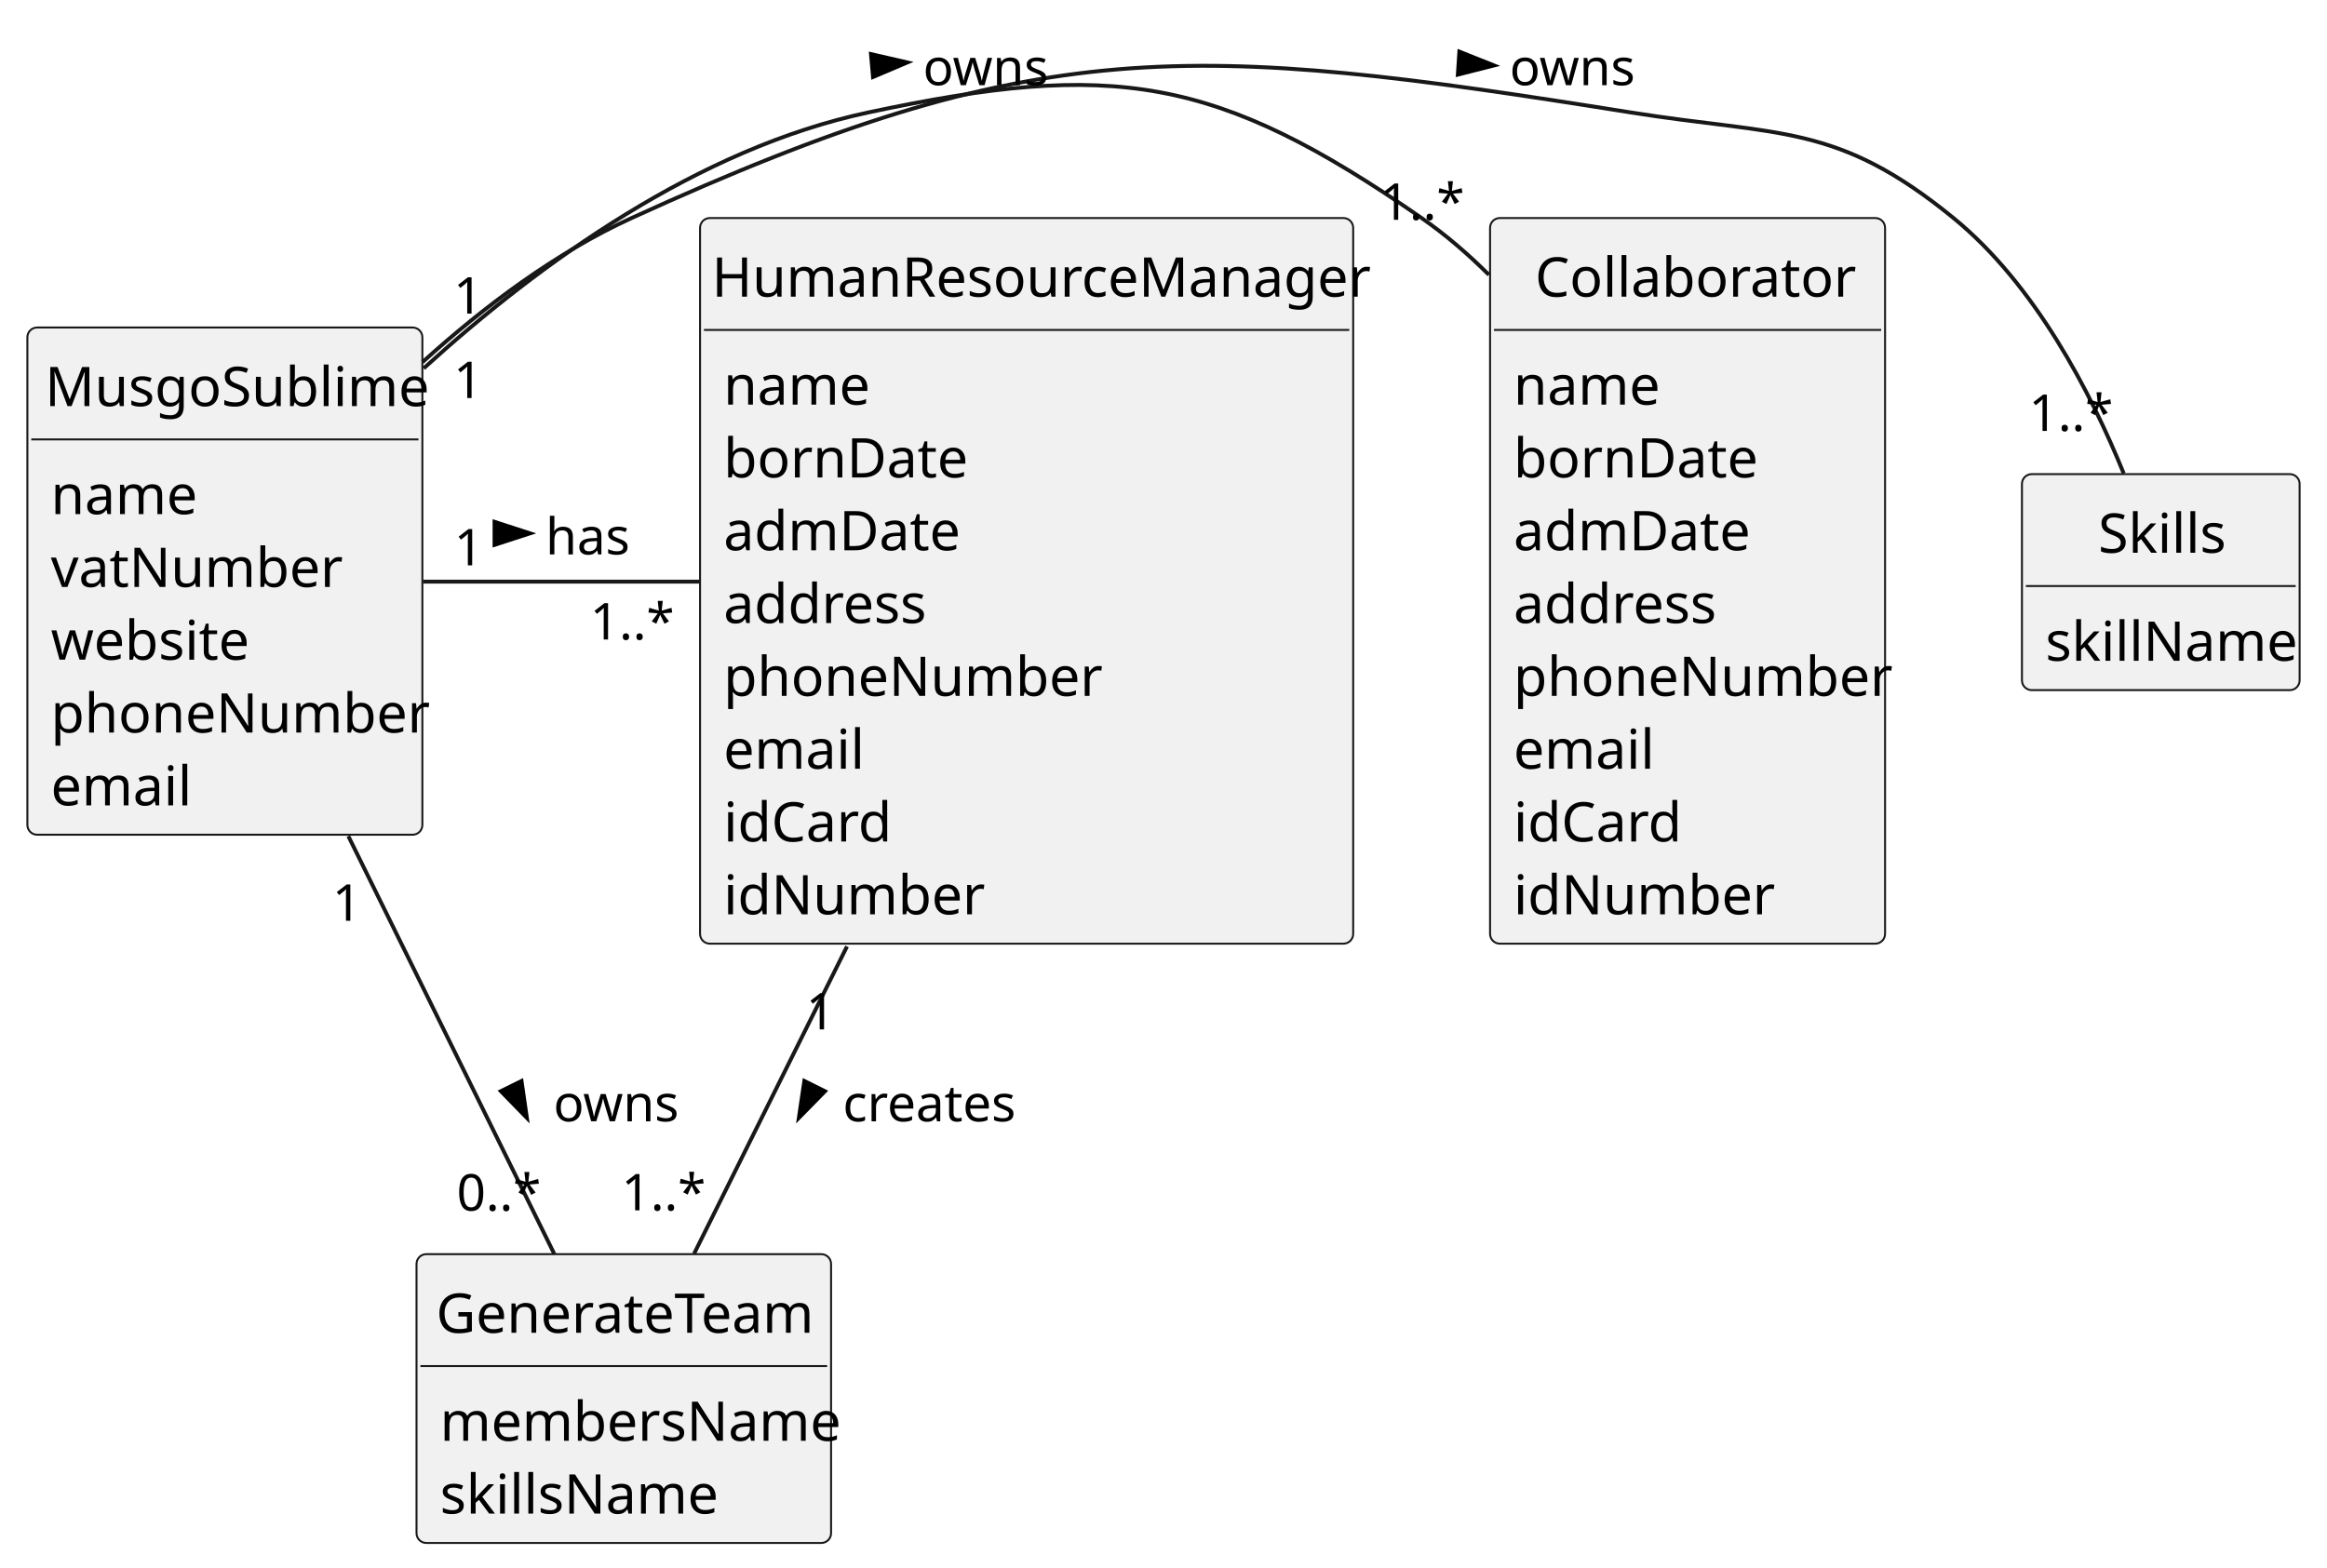
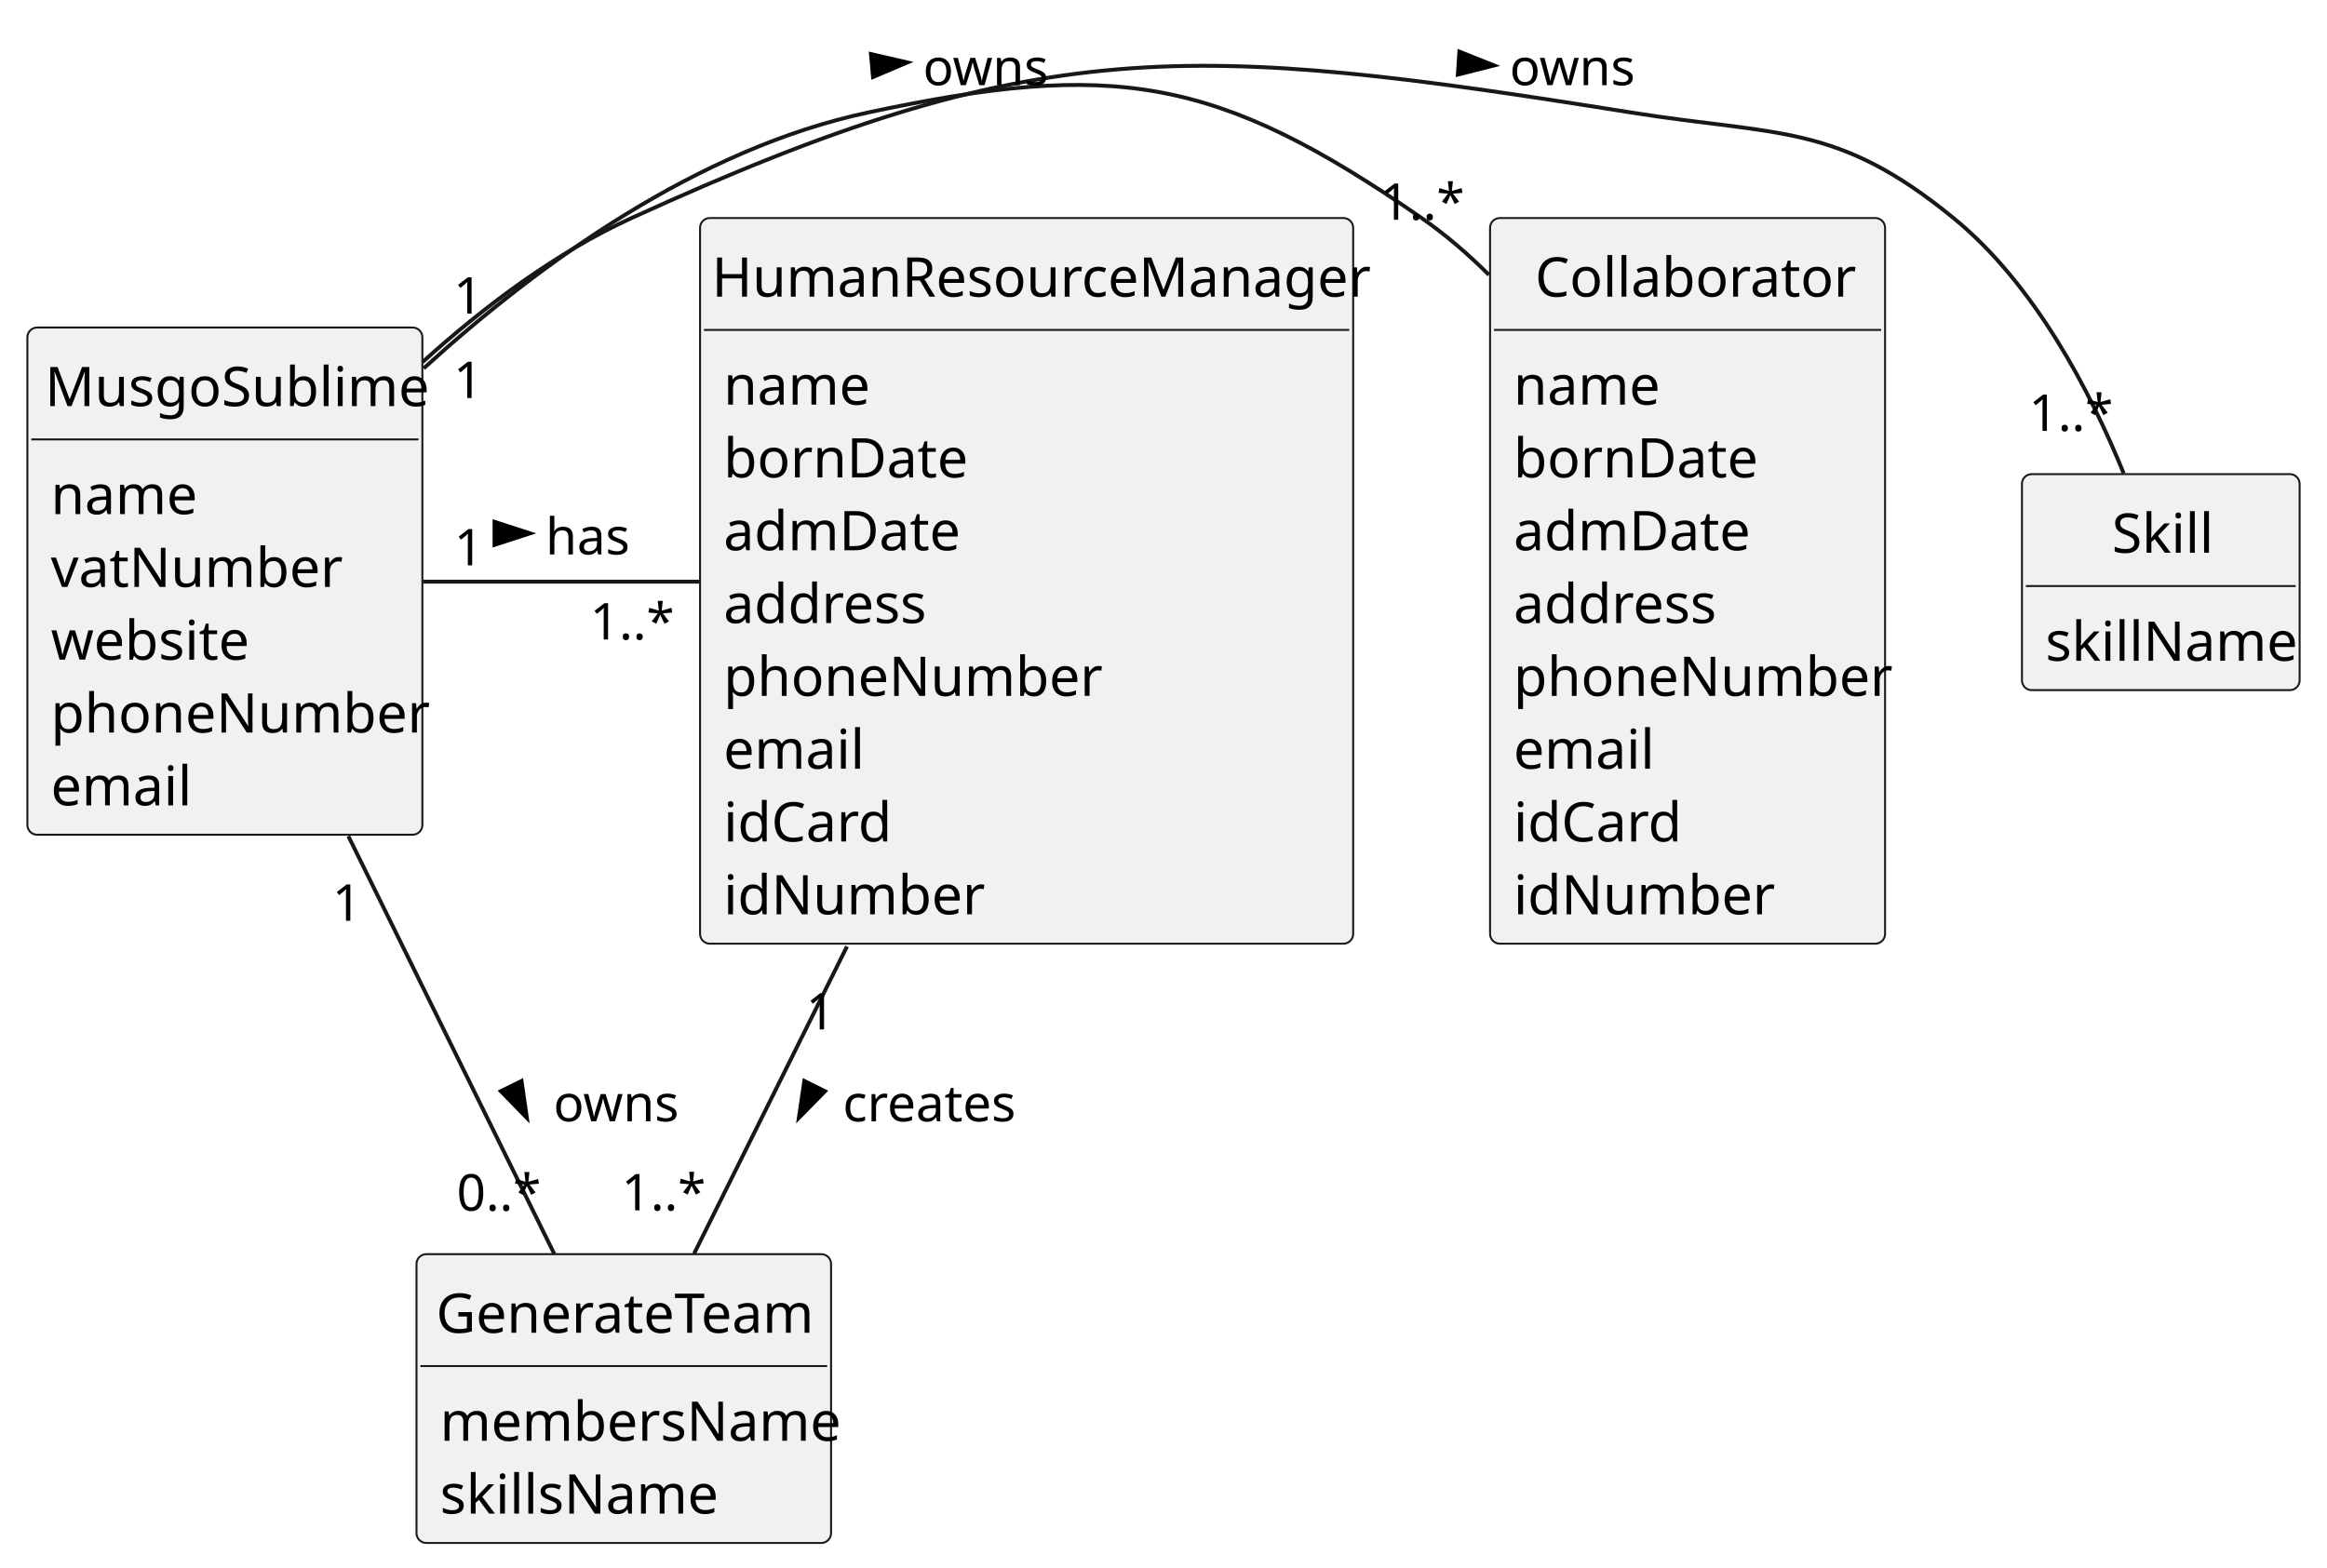
<svg xmlns="http://www.w3.org/2000/svg" contentStyleType="text/css" height="401px" preserveAspectRatio="none" style="width:595px;height:401px;background:#FFFFFF;" version="1.1" viewBox="0 0 595 401" width="595px" zoomAndPan="magnify">
  <defs />
  <g>
    <g id="elem_MusgoSublime">
      <rect codeLine="10" fill="#F1F1F1" height="129.727" id="MusgoSublime" rx="2.5" ry="2.5" style="stroke:#181818;stroke-width:0.5;" width="101" x="7" y="83.763" />
      <text fill="#000000" font-family="sans-serif" font-size="14" lengthAdjust="spacing" textLength="92" x="11.5" y="103.87">MusgoSublime</text>
      <line style="stroke:#181818;stroke-width:0.5;" x1="8" x2="107" y1="112.384" y2="112.384" />
      <text fill="#000000" font-family="sans-serif" font-size="14" lengthAdjust="spacing" textLength="35" x="13" y="131.491">name</text>
      <text fill="#000000" font-family="sans-serif" font-size="14" lengthAdjust="spacing" textLength="68" x="13" y="150.112">vatNumber</text>
      <text fill="#000000" font-family="sans-serif" font-size="14" lengthAdjust="spacing" textLength="47" x="13" y="168.733">website</text>
      <text fill="#000000" font-family="sans-serif" font-size="14" lengthAdjust="spacing" textLength="89" x="13" y="187.355">phoneNumber</text>
      <text fill="#000000" font-family="sans-serif" font-size="14" lengthAdjust="spacing" textLength="33" x="13" y="205.976">email</text>
    </g>
    <g id="elem_HumanResourceManager">
      <rect codeLine="18" fill="#F1F1F1" height="185.59" id="HumanResourceManager" rx="2.5" ry="2.5" style="stroke:#181818;stroke-width:0.5;" width="167" x="179" y="55.763" />
      <text fill="#000000" font-family="sans-serif" font-size="14" lengthAdjust="spacing" textLength="161" x="182" y="75.87">HumanResourceManager</text>
      <line style="stroke:#181818;stroke-width:0.5;" x1="180" x2="345" y1="84.384" y2="84.384" />
      <text fill="#000000" font-family="sans-serif" font-size="14" lengthAdjust="spacing" textLength="35" x="185" y="103.491">name</text>
      <text fill="#000000" font-family="sans-serif" font-size="14" lengthAdjust="spacing" textLength="59" x="185" y="122.112">bornDate</text>
      <text fill="#000000" font-family="sans-serif" font-size="14" lengthAdjust="spacing" textLength="57" x="185" y="140.733">admDate</text>
      <text fill="#000000" font-family="sans-serif" font-size="14" lengthAdjust="spacing" textLength="51" x="185" y="159.355">address</text>
      <text fill="#000000" font-family="sans-serif" font-size="14" lengthAdjust="spacing" textLength="89" x="185" y="177.976">phoneNumber</text>
      <text fill="#000000" font-family="sans-serif" font-size="14" lengthAdjust="spacing" textLength="33" x="185" y="196.597">email</text>
      <text fill="#000000" font-family="sans-serif" font-size="14" lengthAdjust="spacing" textLength="42" x="185" y="215.218">idCard</text>
      <text fill="#000000" font-family="sans-serif" font-size="14" lengthAdjust="spacing" textLength="60" x="185" y="233.839">idNumber</text>
    </g>
-     <g id="elem_Skills">
-       <rect codeLine="29" fill="#F1F1F1" height="55.242" id="Skills" rx="2.5" ry="2.5" style="stroke:#181818;stroke-width:0.5;" width="71" x="517" y="121.263" />
-       <text fill="#000000" font-family="sans-serif" font-size="14" lengthAdjust="spacing" textLength="32" x="536.5" y="141.37">Skills</text>
+     <g id="elem_Skill">
+       <rect codeLine="29" fill="#F1F1F1" height="55.242" id="Skill" rx="2.5" ry="2.5" style="stroke:#181818;stroke-width:0.5;" width="71" x="517" y="121.263" />
+       <text fill="#000000" font-family="sans-serif" font-size="14" lengthAdjust="spacing" textLength="25" x="540" y="141.37">Skill</text>
      <line style="stroke:#181818;stroke-width:0.5;" x1="518" x2="587" y1="149.884" y2="149.884" />
      <text fill="#000000" font-family="sans-serif" font-size="14" lengthAdjust="spacing" textLength="59" x="523" y="168.991">skillName</text>
    </g>
    <g id="elem_Collaborator">
      <rect codeLine="33" fill="#F1F1F1" height="185.59" id="Collaborator" rx="2.5" ry="2.5" style="stroke:#181818;stroke-width:0.5;" width="101" x="381" y="55.763" />
      <text fill="#000000" font-family="sans-serif" font-size="14" lengthAdjust="spacing" textLength="78" x="392.5" y="75.87">Collaborator</text>
      <line style="stroke:#181818;stroke-width:0.5;" x1="382" x2="481" y1="84.384" y2="84.384" />
      <text fill="#000000" font-family="sans-serif" font-size="14" lengthAdjust="spacing" textLength="35" x="387" y="103.491">name</text>
      <text fill="#000000" font-family="sans-serif" font-size="14" lengthAdjust="spacing" textLength="59" x="387" y="122.112">bornDate</text>
      <text fill="#000000" font-family="sans-serif" font-size="14" lengthAdjust="spacing" textLength="57" x="387" y="140.733">admDate</text>
      <text fill="#000000" font-family="sans-serif" font-size="14" lengthAdjust="spacing" textLength="51" x="387" y="159.355">address</text>
      <text fill="#000000" font-family="sans-serif" font-size="14" lengthAdjust="spacing" textLength="89" x="387" y="177.976">phoneNumber</text>
      <text fill="#000000" font-family="sans-serif" font-size="14" lengthAdjust="spacing" textLength="33" x="387" y="196.597">email</text>
      <text fill="#000000" font-family="sans-serif" font-size="14" lengthAdjust="spacing" textLength="42" x="387" y="215.218">idCard</text>
      <text fill="#000000" font-family="sans-serif" font-size="14" lengthAdjust="spacing" textLength="60" x="387" y="233.839">idNumber</text>
    </g>
    <g id="elem_GenerateTeam">
      <rect codeLine="44" fill="#F1F1F1" height="73.863" id="GenerateTeam" rx="2.5" ry="2.5" style="stroke:#181818;stroke-width:0.5;" width="106" x="106.5" y="320.763" />
      <text fill="#000000" font-family="sans-serif" font-size="14" lengthAdjust="spacing" textLength="96" x="111.5" y="340.87">GenerateTeam</text>
      <line style="stroke:#181818;stroke-width:0.5;" x1="107.5" x2="211.5" y1="349.384" y2="349.384" />
      <text fill="#000000" font-family="sans-serif" font-size="14" lengthAdjust="spacing" textLength="94" x="112.5" y="368.491">membersName</text>
      <text fill="#000000" font-family="sans-serif" font-size="14" lengthAdjust="spacing" textLength="66" x="112.5" y="387.112">skillsName</text>
    </g>
-     <g id="link_MusgoSublime_Skills">
-       <path codeLine="49" d="M108.03,92.623 C123.77,78.383 142.11,64.623 161.5,55.763 C265.36,8.303 304.24,10.783 417,28.763 C455.1,34.843 469.61,31.363 499.5,55.763 C520.38,72.803 534.61,100.373 543.02,121.083 " fill="none" id="MusgoSublime-Skills" style="stroke:#181818;stroke-width:1.0;" />
+     <g id="link_MusgoSublime_Skill">
+       <path codeLine="49" d="M108.03,92.623 C123.77,78.383 142.11,64.623 161.5,55.763 C265.36,8.303 304.24,10.783 417,28.763 C455.1,34.843 469.61,31.363 499.5,55.763 C520.38,72.803 534.61,100.373 543.02,121.083 " fill="none" id="MusgoSublime-Skill" style="stroke:#181818;stroke-width:1.0;" />
      <polygon fill="#000000" points="381.989,16.735,373.155,13.211,372.772,19.077,381.989,16.735" style="stroke:#000000;stroke-width:1.0;" />
      <text fill="#000000" font-family="sans-serif" font-size="13" lengthAdjust="spacing" textLength="30" x="386" y="21.791">owns</text>
      <text fill="#000000" font-family="sans-serif" font-size="13" lengthAdjust="spacing" textLength="7" x="115.966" y="80.198">1</text>
      <text fill="#000000" font-family="sans-serif" font-size="13" lengthAdjust="spacing" textLength="20" x="518.759" y="110.202">1..*</text>
    </g>
    <g id="link_MusgoSublime_Collaborator">
      <path codeLine="50" d="M108.33,94.213 C138.23,67.023 178.61,38.003 222,28.763 C284.62,15.423 310.88,19.293 363.5,55.763 C369.58,59.983 375.33,64.923 380.7,70.283 " fill="none" id="MusgoSublime-Collaborator" style="stroke:#181818;stroke-width:1.0;" />
      <polygon fill="#000000" points="231.981,15.971,222.713,13.835,223.228,19.69,231.981,15.971" style="stroke:#000000;stroke-width:1.0;" />
      <text fill="#000000" font-family="sans-serif" font-size="13" lengthAdjust="spacing" textLength="30" x="236" y="21.791">owns</text>
      <text fill="#000000" font-family="sans-serif" font-size="13" lengthAdjust="spacing" textLength="7" x="115.97" y="101.805">1</text>
      <text fill="#000000" font-family="sans-serif" font-size="13" lengthAdjust="spacing" textLength="20" x="352.91" y="56.212">1..*</text>
    </g>
    <g id="link_MusgoSublime_HumanResourceManager">
      <path codeLine="51" d="M108.17,148.763 C129.52,148.763 154.93,148.763 178.91,148.763 " fill="none" id="MusgoSublime-HumanResourceManager" style="stroke:#181818;stroke-width:1.0;" />
      <polygon fill="#000000" points="135.5,136.408,126.455,133.469,126.455,139.347,135.5,136.408" style="stroke:#000000;stroke-width:1.0;" />
      <text fill="#000000" font-family="sans-serif" font-size="13" lengthAdjust="spacing" textLength="21" x="139.5" y="141.791">has</text>
      <text fill="#000000" font-family="sans-serif" font-size="13" lengthAdjust="spacing" textLength="7" x="116.126" y="144.584">1</text>
      <text fill="#000000" font-family="sans-serif" font-size="13" lengthAdjust="spacing" textLength="20" x="150.867" y="163.552">1..*</text>
    </g>
    <g id="link_MusgoSublime_GenerateTeam">
      <path codeLine="52" d="M89.07,213.843 C106.39,248.983 127.23,291.263 141.72,320.683 " fill="none" id="MusgoSublime-GenerateTeam" style="stroke:#181818;stroke-width:1.0;" />
      <polygon fill="#000000" points="134.71,285.893,133.348,276.481,128.076,279.079,134.71,285.893" style="stroke:#000000;stroke-width:1.0;" />
      <text fill="#000000" font-family="sans-serif" font-size="13" lengthAdjust="spacing" textLength="30" x="141.5" y="286.791">owns</text>
      <text fill="#000000" font-family="sans-serif" font-size="13" lengthAdjust="spacing" textLength="7" x="84.965" y="235.488">1</text>
      <text fill="#000000" font-family="sans-serif" font-size="13" lengthAdjust="spacing" textLength="20" x="116.772" y="309.63">0..*</text>
    </g>
    <g id="link_HumanResourceManager_GenerateTeam">
      <path codeLine="53" d="M216.57,242.063 C202.73,269.883 188.35,298.783 177.48,320.623 " fill="none" id="HumanResourceManager-GenerateTeam" style="stroke:#181818;stroke-width:1.0;" />
      <polygon fill="#000000" points="204.273,285.885,210.933,279.096,205.671,276.477,204.273,285.885" style="stroke:#000000;stroke-width:1.0;" />
      <text fill="#000000" font-family="sans-serif" font-size="13" lengthAdjust="spacing" textLength="43" x="215.5" y="286.791">creates</text>
      <text fill="#000000" font-family="sans-serif" font-size="13" lengthAdjust="spacing" textLength="7" x="206.095" y="263.274">1</text>
      <text fill="#000000" font-family="sans-serif" font-size="13" lengthAdjust="spacing" textLength="20" x="158.901" y="309.56">1..*</text>
    </g>
  </g>
</svg>
